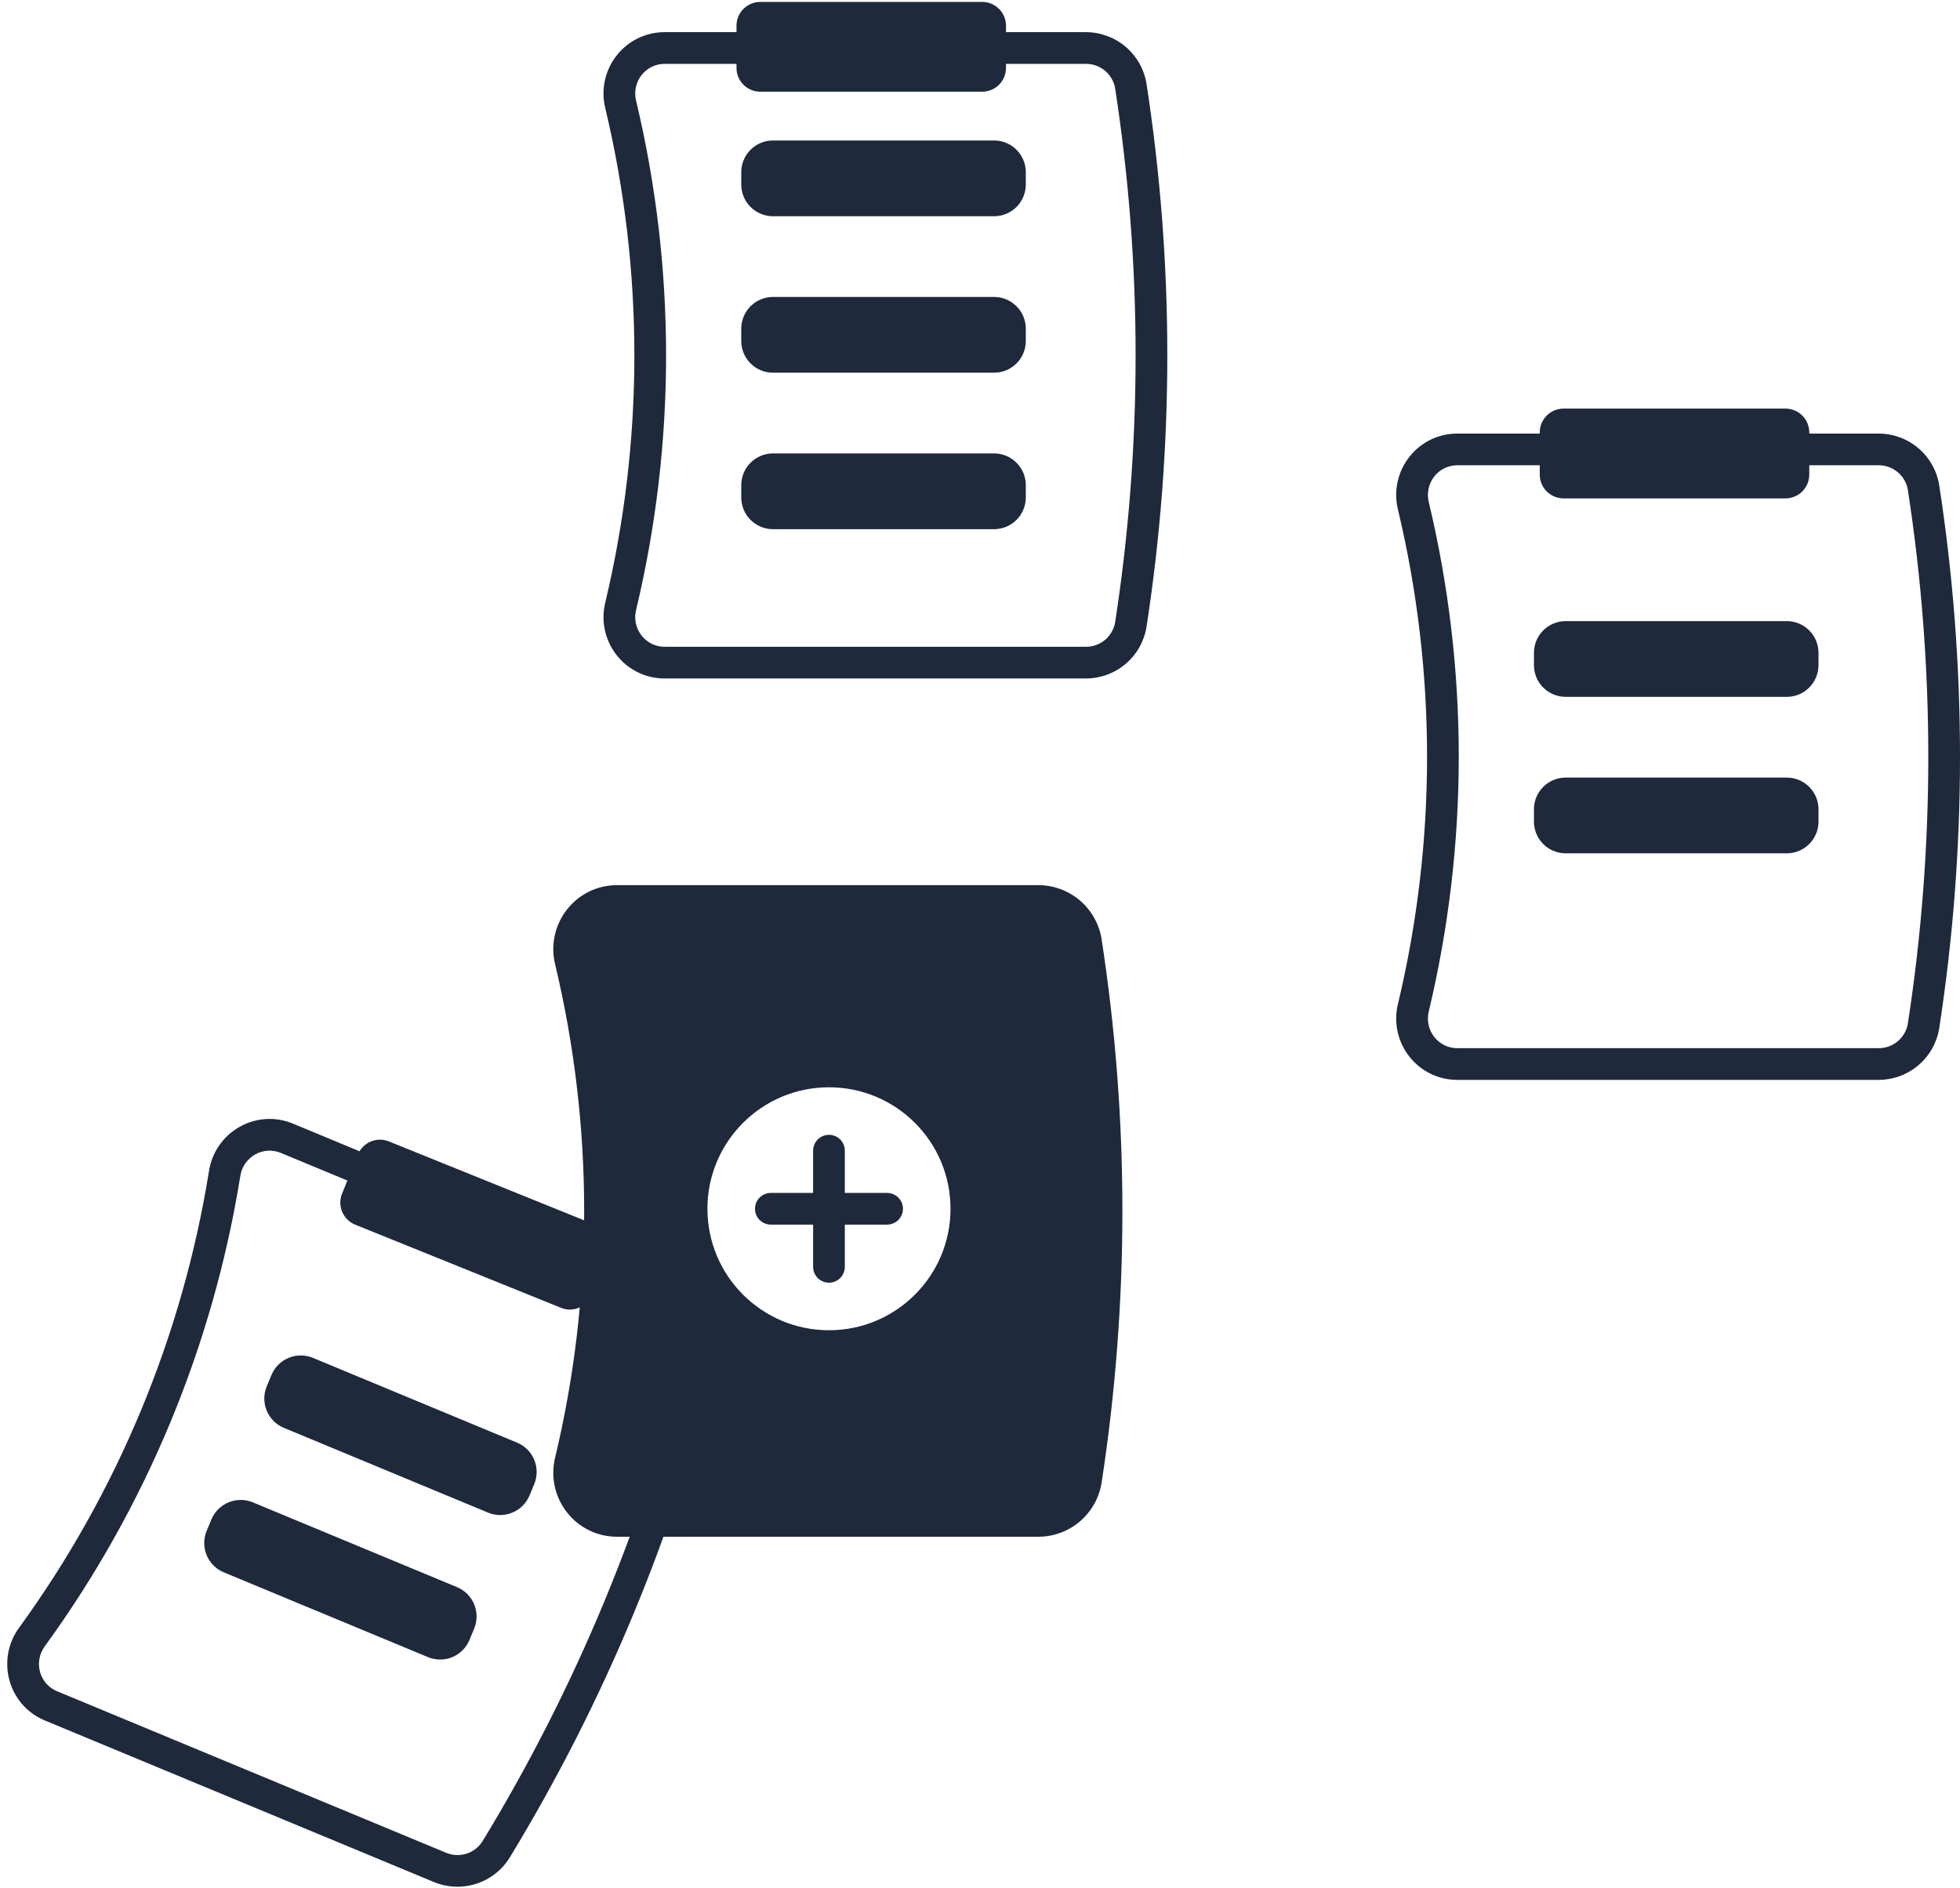
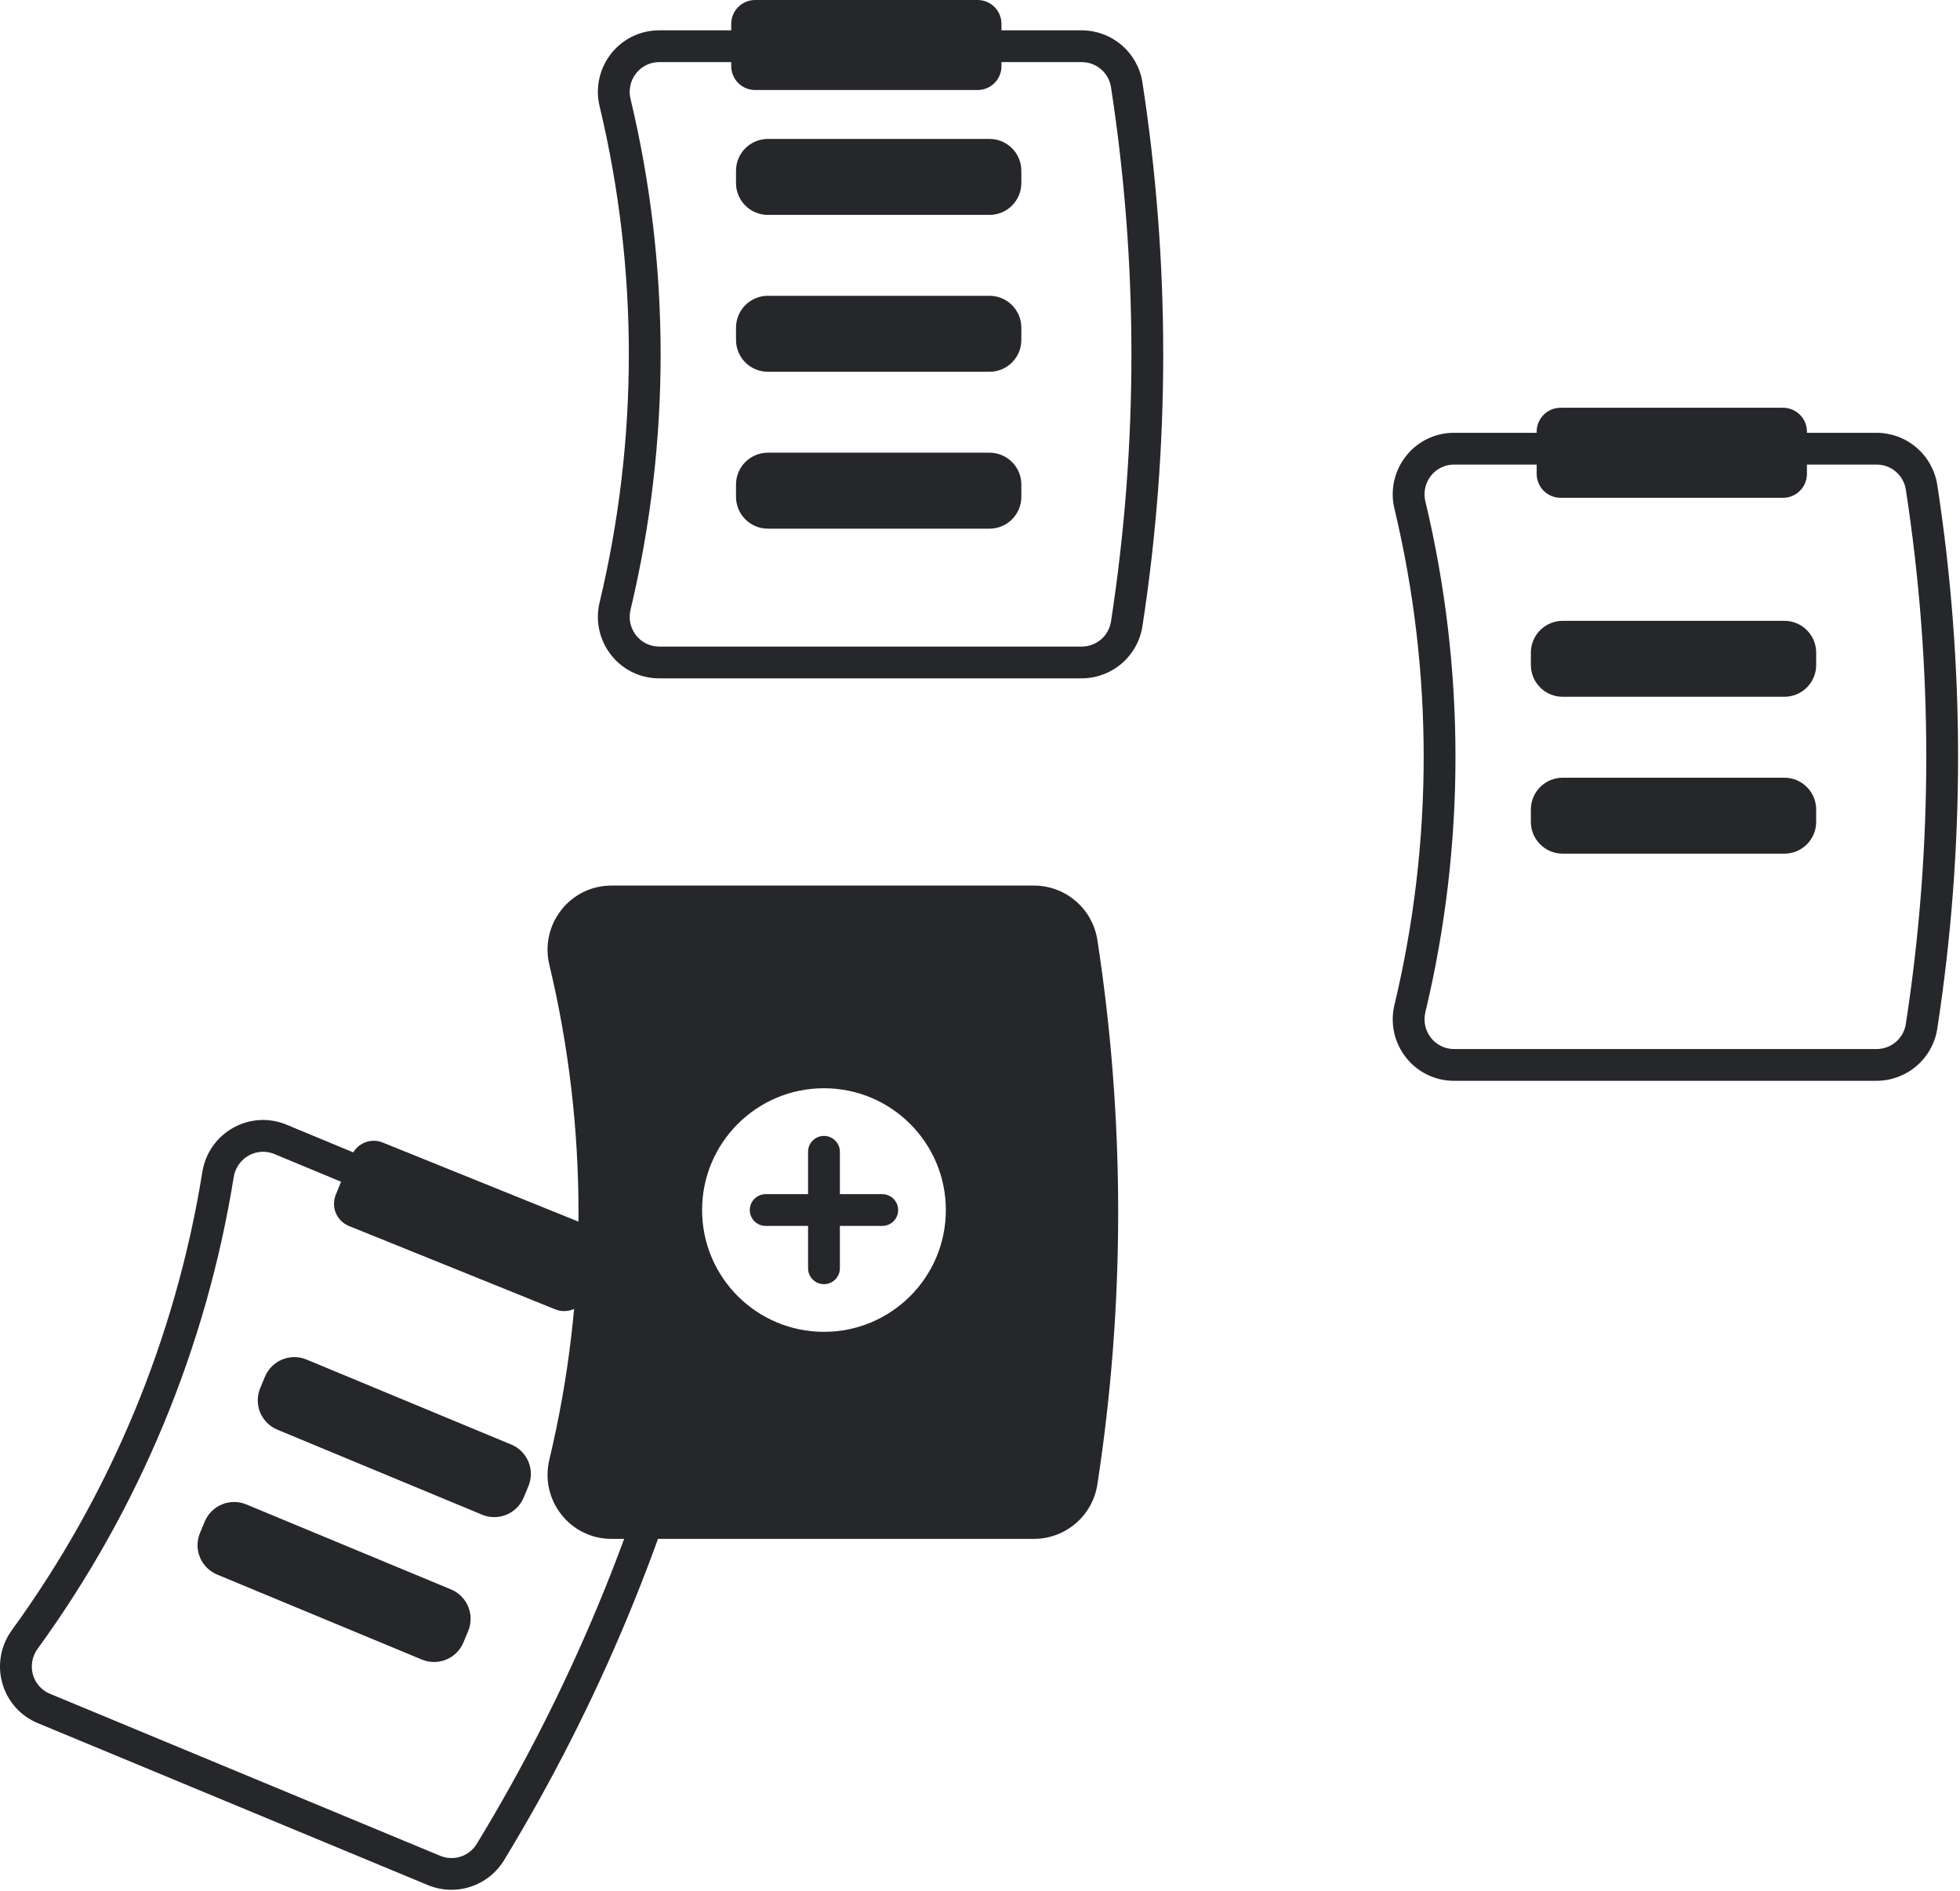
- <svg xmlns="http://www.w3.org/2000/svg" width="243" height="234" viewBox="0 0 243 234" fill="none">
-   <path fill-rule="evenodd" clip-rule="evenodd" d="M82.404 84.112H134.649C136.453 84.106 138.196 83.462 139.569 82.292C140.941 81.122 141.854 79.503 142.144 77.724C145.582 55.406 145.582 32.694 142.144 10.376C141.854 8.596 140.941 6.978 139.569 5.808C138.196 4.638 136.453 3.993 134.649 3.988H82.404C81.26 3.985 80.13 4.242 79.101 4.74C78.072 5.239 77.17 5.966 76.464 6.865C75.745 7.773 75.243 8.832 74.996 9.963C74.749 11.094 74.763 12.267 75.038 13.391C79.853 33.547 79.853 54.553 75.038 74.708C74.763 75.833 74.749 77.005 74.996 78.136C75.243 79.267 75.745 80.327 76.464 81.235C77.17 82.134 78.072 82.861 79.101 83.359C80.13 83.858 81.26 84.115 82.404 84.112ZM80.817 8.278C81.312 8.038 81.854 7.915 82.404 7.917L134.649 7.917C135.515 7.916 136.353 8.223 137.014 8.783C137.675 9.343 138.116 10.119 138.258 10.973C141.635 32.895 141.635 55.205 138.258 77.127C138.116 77.981 137.675 78.757 137.014 79.317C136.353 79.876 135.515 80.183 134.649 80.183H82.404C81.854 80.185 81.312 80.061 80.817 79.822C80.323 79.583 79.889 79.234 79.55 78.802C79.201 78.36 78.957 77.844 78.838 77.293C78.718 76.742 78.726 76.172 78.861 75.625C83.82 54.867 83.819 33.233 78.86 12.475C78.726 11.928 78.718 11.357 78.838 10.806C78.957 10.256 79.201 9.74 79.551 9.297C79.89 8.866 80.323 8.517 80.817 8.278Z" fill="#1E293B" />
-   <path d="M123.248 26.807H95.832C94.789 26.806 93.79 26.392 93.053 25.655C92.316 24.919 91.902 23.92 91.901 22.879V21.344C91.902 20.302 92.316 19.304 93.053 18.567C93.79 17.831 94.789 17.416 95.832 17.415H123.248C124.29 17.416 125.289 17.831 126.026 18.567C126.763 19.304 127.178 20.302 127.179 21.344V22.879C127.178 23.92 126.763 24.919 126.026 25.655C125.289 26.392 124.29 26.806 123.248 26.807Z" fill="#1E293B" />
-   <path d="M123.248 46.205H95.832C94.789 46.204 93.79 45.79 93.053 45.053C92.316 44.317 91.902 43.318 91.901 42.277V40.742C91.902 39.7 92.316 38.702 93.053 37.965C93.79 37.229 94.789 36.814 95.832 36.813H123.248C124.29 36.814 125.289 37.229 126.026 37.965C126.763 38.702 127.178 39.7 127.179 40.742V42.277C127.178 43.318 126.763 44.317 126.026 45.053C125.289 45.79 124.29 46.204 123.248 46.205Z" fill="#1E293B" />
-   <path d="M123.248 65.603H95.832C94.789 65.602 93.79 65.188 93.053 64.451C92.316 63.715 91.902 62.716 91.901 61.675V60.14C91.902 59.098 92.316 58.1 93.053 57.363C93.79 56.627 94.789 56.212 95.832 56.211H123.248C124.29 56.212 125.289 56.627 126.026 57.363C126.763 58.1 127.178 59.098 127.179 60.14V61.675C127.178 62.716 126.763 63.715 126.026 64.451C125.289 65.188 124.29 65.602 123.248 65.603Z" fill="#1E293B" />
-   <path fill-rule="evenodd" clip-rule="evenodd" d="M180.681 133.874H232.927C234.73 133.869 236.474 133.224 237.846 132.054C239.219 130.884 240.131 129.266 240.421 127.486C243.86 105.169 243.86 82.456 240.421 60.138C240.131 58.359 239.219 56.74 237.846 55.57C236.474 54.401 234.73 53.756 232.927 53.751H180.681C179.537 53.747 178.408 54.004 177.379 54.503C176.349 55.001 175.447 55.728 174.741 56.627C174.023 57.535 173.521 58.595 173.274 59.726C173.026 60.857 173.041 62.029 173.315 63.154C178.131 83.309 178.131 104.315 173.316 124.471C173.041 125.595 173.026 126.768 173.274 127.899C173.521 129.03 174.023 130.089 174.742 130.997C175.447 131.897 176.349 132.623 177.379 133.122C178.408 133.62 179.537 133.877 180.681 133.874ZM179.095 58.04C179.589 57.801 180.132 57.677 180.681 57.679L232.927 57.679C233.793 57.679 234.631 57.986 235.292 58.545C235.953 59.105 236.394 59.881 236.536 60.735C239.913 82.657 239.913 104.967 236.536 126.89C236.394 127.744 235.953 128.519 235.292 129.079C234.631 129.639 233.793 129.946 232.927 129.945H180.681C180.132 129.947 179.589 129.824 179.095 129.585C178.601 129.345 178.167 128.996 177.828 128.564C177.479 128.122 177.235 127.606 177.116 127.055C176.996 126.505 177.004 125.934 177.138 125.387C182.097 104.629 182.097 82.996 177.138 62.238C177.004 61.69 176.996 61.12 177.116 60.569C177.235 60.018 177.479 59.502 177.828 59.06C178.167 58.628 178.601 58.279 179.095 58.04Z" fill="#1E293B" />
-   <path d="M221.525 86.391H194.109C193.067 86.39 192.068 85.976 191.331 85.239C190.594 84.503 190.179 83.504 190.178 82.463V80.928C190.179 79.886 190.594 78.888 191.331 78.151C192.068 77.415 193.067 77 194.109 76.999H221.525C222.568 77 223.567 77.415 224.304 78.151C225.041 78.888 225.455 79.886 225.456 80.928V82.463C225.455 83.504 225.041 84.503 224.304 85.239C223.567 85.976 222.568 86.39 221.525 86.391Z" fill="#1E293B" />
-   <path d="M221.525 105.789H194.109C193.067 105.788 192.068 105.374 191.331 104.637C190.594 103.901 190.179 102.902 190.178 101.861V100.326C190.179 99.284 190.594 98.285 191.331 97.549C192.068 96.812 193.067 96.398 194.109 96.397H221.525C222.568 96.398 223.567 96.812 224.304 97.549C225.041 98.285 225.455 99.284 225.456 100.326V101.861C225.455 102.902 225.041 103.901 224.304 104.637C223.567 105.374 222.568 105.788 221.525 105.789Z" fill="#1E293B" />
-   <path fill-rule="evenodd" clip-rule="evenodd" d="M76.507 190.511H128.752C130.634 190.506 132.453 189.833 133.885 188.612C135.317 187.392 136.268 185.703 136.571 183.846C140.014 161.495 140.014 138.749 136.571 116.398C136.268 114.542 135.317 112.853 133.885 111.632C132.453 110.412 130.634 109.739 128.752 109.733H76.507C75.314 109.73 74.135 109.998 73.061 110.518C71.987 111.038 71.046 111.796 70.31 112.735C69.56 113.681 69.037 114.786 68.779 115.966C68.521 117.145 68.536 118.367 68.822 119.54C73.626 139.646 73.626 160.599 68.823 180.704C68.536 181.877 68.521 183.1 68.779 184.279C69.037 185.458 69.561 186.563 70.31 187.51C71.047 188.448 71.987 189.206 73.061 189.726C74.135 190.247 75.314 190.515 76.507 190.511ZM117.845 149.852C117.845 158.169 111.098 164.912 102.776 164.912C94.453 164.912 87.707 158.169 87.707 149.852C87.707 141.535 94.453 134.793 102.776 134.793C111.098 134.793 117.845 141.535 117.845 149.852Z" fill="#1E293B" />
-   <path d="M109.983 147.888H104.741V142.65C104.741 142.129 104.534 141.629 104.166 141.261C103.797 140.892 103.297 140.685 102.776 140.685C102.254 140.685 101.754 140.892 101.386 141.261C101.017 141.629 100.81 142.129 100.81 142.65V147.888H95.569C95.047 147.888 94.547 148.095 94.179 148.463C93.81 148.832 93.603 149.331 93.603 149.852C93.603 150.373 93.81 150.873 94.179 151.241C94.547 151.61 95.047 151.817 95.569 151.817H100.81V157.055C100.81 157.576 101.017 158.075 101.386 158.444C101.754 158.812 102.254 159.019 102.776 159.019C103.297 159.019 103.797 158.812 104.166 158.444C104.534 158.075 104.741 157.576 104.741 157.055V151.817H109.983C110.504 151.817 111.004 151.61 111.373 151.241C111.741 150.873 111.948 150.373 111.948 149.852C111.948 149.331 111.741 148.832 111.373 148.463C111.004 148.095 110.504 147.888 109.983 147.888Z" fill="#1E293B" />
-   <path d="M121.776 11.369H94.258C93.477 11.368 92.727 11.057 92.174 10.505C91.622 9.952 91.311 9.203 91.31 8.422V3.184C91.311 2.403 91.622 1.654 92.174 1.102C92.727 0.549 93.477 0.239 94.258 0.238H121.776C122.558 0.239 123.307 0.549 123.86 1.102C124.413 1.654 124.724 2.403 124.724 3.184V8.422C124.724 9.203 124.413 9.952 123.86 10.505C123.307 11.057 122.558 11.368 121.776 11.369Z" fill="#1E293B" />
-   <path d="M221.364 61.786H193.846C193.065 61.785 192.315 61.474 191.762 60.922C191.21 60.37 190.899 59.621 190.898 58.839V53.601C190.899 52.82 191.21 52.071 191.762 51.519C192.315 50.966 193.065 50.656 193.846 50.655H221.364C222.146 50.656 222.895 50.966 223.448 51.519C224.001 52.071 224.311 52.82 224.312 53.601V58.839C224.311 59.621 224.001 60.37 223.448 60.922C222.895 61.474 222.146 61.785 221.364 61.786Z" fill="#1E293B" />
-   <path fill-rule="evenodd" clip-rule="evenodd" d="M5.565 213.291L53.811 233.324C55.479 234.011 57.337 234.084 59.053 233.53C60.77 232.976 62.234 231.831 63.185 230.299C74.928 211.007 83.648 190.033 89.042 168.105C89.457 166.351 89.236 164.506 88.418 162.9C87.599 161.293 86.237 160.029 84.573 159.333L36.326 139.3C35.271 138.858 34.13 138.662 32.988 138.728C31.846 138.794 30.734 139.119 29.737 139.679C28.724 140.241 27.854 141.027 27.192 141.977C26.529 142.927 26.092 144.015 25.914 145.158C22.622 165.618 14.558 185.016 2.373 201.783C1.687 202.716 1.224 203.793 1.018 204.932C0.812 206.072 0.869 207.243 1.184 208.357C1.491 209.458 2.045 210.475 2.804 211.33C3.563 212.185 4.507 212.855 5.565 213.291ZM33.215 142.652C33.763 142.621 34.311 142.715 34.818 142.928L83.065 162.96C83.865 163.292 84.521 163.897 84.916 164.668C85.312 165.438 85.421 166.323 85.224 167.166C79.927 188.706 71.361 209.308 59.826 228.258C59.367 228.992 58.662 229.539 57.837 229.803C57.011 230.066 56.12 230.028 55.32 229.696L7.073 209.663C6.565 209.454 6.111 209.132 5.747 208.721C5.382 208.311 5.116 207.822 4.968 207.293C4.816 206.751 4.789 206.181 4.89 205.627C4.991 205.072 5.217 204.548 5.551 204.095C18.1 186.827 26.406 166.849 29.796 145.778C29.882 145.221 30.094 144.692 30.416 144.229C30.738 143.766 31.161 143.383 31.653 143.108C32.132 142.84 32.666 142.684 33.215 142.652Z" fill="#1E293B" />
-   <path d="M60.507 187.522L35.189 177.01C34.227 176.609 33.464 175.843 33.066 174.881C32.668 173.918 32.669 172.837 33.068 171.874L33.657 170.457C34.058 169.495 34.824 168.732 35.787 168.335C36.751 167.937 37.832 167.938 38.795 168.336L64.113 178.849C65.075 179.249 65.839 180.015 66.237 180.978C66.634 181.94 66.634 183.022 66.235 183.984L65.646 185.402C65.245 186.363 64.478 187.126 63.515 187.524C62.552 187.921 61.47 187.921 60.507 187.522Z" fill="#1E293B" />
-   <path d="M53.06 205.435L27.742 194.923C26.78 194.522 26.016 193.757 25.619 192.794C25.221 191.831 25.221 190.75 25.62 189.788L26.209 188.37C26.61 187.409 27.377 186.646 28.34 186.248C29.303 185.851 30.385 185.851 31.348 186.25L56.666 196.762C57.628 197.163 58.391 197.929 58.789 198.891C59.187 199.854 59.186 200.935 58.788 201.897L58.198 203.315C57.797 204.276 57.031 205.04 56.068 205.437C55.105 205.835 54.023 205.834 53.06 205.435Z" fill="#1E293B" />
-   <path d="M70.652 162.347C70.273 162.346 69.898 162.273 69.547 162.13L44.035 151.822C43.311 151.529 42.733 150.96 42.427 150.241C42.122 149.522 42.115 148.711 42.407 147.986L44.371 143.13C44.665 142.406 45.234 141.827 45.954 141.522C46.673 141.217 47.485 141.21 48.21 141.503L73.722 151.811C74.446 152.104 75.024 152.673 75.329 153.392C75.635 154.111 75.642 154.922 75.35 155.647L73.385 160.503C73.165 161.047 72.787 161.513 72.3 161.841C71.813 162.169 71.239 162.345 70.652 162.347Z" fill="#1E293B" />
+ <svg xmlns="http://www.w3.org/2000/svg" width="255" height="246" viewBox="0 0 255 246" fill="none">
+   <path fill-rule="evenodd" clip-rule="evenodd" d="M85.764 88.255H140.738C142.636 88.249 144.471 87.571 145.915 86.34C147.359 85.109 148.319 83.406 148.624 81.534C152.242 58.05 152.242 34.151 148.624 10.668C148.319 8.795 147.359 7.092 145.915 5.861C144.471 4.63 142.636 3.952 140.738 3.946H85.764C84.561 3.943 83.372 4.213 82.289 4.738C81.206 5.263 80.257 6.027 79.514 6.973C78.758 7.929 78.23 9.044 77.97 10.234C77.71 11.424 77.725 12.657 78.013 13.841C83.08 35.049 83.08 57.152 78.014 78.36C77.725 79.544 77.71 80.777 77.97 81.967C78.23 83.157 78.758 84.273 79.514 85.228C80.257 86.174 81.206 86.939 82.289 87.463C83.372 87.988 84.561 88.258 85.764 88.255ZM84.095 8.46C84.615 8.208 85.186 8.078 85.764 8.08L140.738 8.08C141.65 8.08 142.532 8.403 143.227 8.992C143.923 9.581 144.387 10.397 144.536 11.296C148.09 34.363 148.09 57.838 144.536 80.906C144.387 81.804 143.923 82.621 143.227 83.209C142.532 83.798 141.65 84.121 140.738 84.121H85.764C85.186 84.123 84.615 83.993 84.095 83.741C83.575 83.49 83.119 83.122 82.762 82.668C82.394 82.202 82.138 81.659 82.012 81.08C81.886 80.501 81.895 79.9 82.036 79.325C87.254 57.482 87.254 34.719 82.036 12.877C81.894 12.301 81.886 11.7 82.012 11.121C82.138 10.541 82.395 9.998 82.762 9.533C83.119 9.079 83.575 8.712 84.095 8.46Z" fill="#25272B" />
+   <path d="M128.742 27.957H99.894C98.797 27.956 97.746 27.52 96.97 26.745C96.195 25.971 95.758 24.92 95.757 23.824V22.208C95.758 21.113 96.195 20.062 96.97 19.287C97.746 18.512 98.797 18.076 99.894 18.075H128.742C129.838 18.076 130.89 18.512 131.665 19.287C132.441 20.062 132.877 21.113 132.878 22.208V23.824C132.877 24.92 132.441 25.971 131.665 26.745C130.89 27.52 129.838 27.956 128.742 27.957Z" fill="#25272B" />
+   <path d="M128.742 48.369H99.894C98.797 48.367 97.746 47.932 96.97 47.157C96.195 46.382 95.758 45.331 95.757 44.235V42.62C95.758 41.524 96.195 40.473 96.97 39.698C97.746 38.923 98.797 38.487 99.894 38.486H128.742C129.838 38.487 130.89 38.923 131.665 39.698C132.441 40.473 132.877 41.524 132.878 42.62V44.235C132.877 45.331 132.441 46.382 131.665 47.157C130.89 47.932 129.838 48.367 128.742 48.369Z" fill="#25272B" />
+   <path d="M128.742 68.78H99.894C98.797 68.779 97.746 68.343 96.97 67.568C96.195 66.793 95.758 65.742 95.757 64.646V63.031C95.758 61.935 96.195 60.884 96.97 60.109C97.746 59.334 98.797 58.898 99.894 58.897H128.742C129.838 58.898 130.89 59.334 131.665 60.109C132.441 60.884 132.877 61.935 132.878 63.031V64.646C132.877 65.742 132.441 66.793 131.665 67.568C130.89 68.343 129.838 68.779 128.742 68.78Z" fill="#25272B" />
+   <path fill-rule="evenodd" clip-rule="evenodd" d="M189.175 140.616H244.149C246.047 140.611 247.882 139.932 249.326 138.701C250.77 137.471 251.73 135.767 252.035 133.895C255.653 110.412 255.653 86.513 252.035 63.029C251.73 61.157 250.77 59.454 249.326 58.223C247.882 56.992 246.047 56.313 244.149 56.308H189.175C187.971 56.304 186.783 56.575 185.7 57.099C184.617 57.624 183.668 58.389 182.925 59.335C182.169 60.29 181.64 61.405 181.38 62.595C181.12 63.785 181.135 65.019 181.424 66.202C186.491 87.411 186.491 109.513 181.425 130.722C181.136 131.905 181.12 133.139 181.38 134.329C181.64 135.519 182.169 136.634 182.925 137.589C183.668 138.536 184.617 139.3 185.7 139.825C186.783 140.349 187.972 140.62 189.175 140.616ZM187.506 60.821C188.026 60.57 188.597 60.44 189.175 60.442L244.149 60.442C245.061 60.441 245.943 60.764 246.638 61.353C247.334 61.942 247.797 62.758 247.947 63.657C251.501 86.725 251.501 110.2 247.947 133.267C247.797 134.166 247.334 134.982 246.638 135.571C245.943 136.16 245.061 136.483 244.149 136.483H189.175C188.597 136.484 188.026 136.355 187.506 136.103C186.986 135.851 186.53 135.484 186.173 135.029C185.805 134.564 185.549 134.021 185.423 133.441C185.297 132.862 185.305 132.262 185.447 131.686C190.665 109.844 190.665 87.081 185.447 65.238C185.305 64.662 185.297 64.062 185.423 63.482C185.549 62.903 185.805 62.36 186.173 61.894C186.53 61.44 186.986 61.073 187.506 60.821Z" fill="#25272B" />
+   <path d="M232.153 90.653H203.304C202.208 90.652 201.156 90.216 200.381 89.442C199.606 88.667 199.169 87.616 199.168 86.52V84.904C199.169 83.809 199.606 82.758 200.381 81.983C201.156 81.208 202.208 80.772 203.304 80.771H232.153C233.249 80.772 234.301 81.208 235.076 81.983C235.851 82.758 236.288 83.809 236.289 84.904V86.52C236.288 87.616 235.851 88.667 235.076 89.442C234.301 90.216 233.249 90.652 232.153 90.653Z" fill="#25272B" />
+   <path d="M232.153 111.065H203.304C202.208 111.064 201.156 110.628 200.381 109.853C199.606 109.078 199.169 108.027 199.168 106.931V105.316C199.169 104.22 199.606 103.169 200.381 102.394C201.156 101.619 202.208 101.183 203.304 101.182H232.153C233.249 101.183 234.301 101.619 235.076 102.394C235.851 103.169 236.288 104.22 236.289 105.316V106.931C236.288 108.027 235.851 109.078 235.076 109.853C234.301 110.628 233.249 111.064 232.153 111.065Z" fill="#25272B" />
+   <path fill-rule="evenodd" clip-rule="evenodd" d="M79.559 200.212H134.534C136.514 200.206 138.428 199.498 139.934 198.214C141.441 196.929 142.442 195.152 142.76 193.199C146.384 169.68 146.384 145.746 142.76 122.228C142.442 120.275 141.441 118.497 139.934 117.213C138.428 115.929 136.514 115.221 134.534 115.215H79.559C78.304 115.211 77.064 115.493 75.934 116.041C74.804 116.588 73.814 117.386 73.039 118.373C72.25 119.369 71.699 120.532 71.428 121.773C71.157 123.013 71.172 124.3 71.474 125.534C76.528 146.689 76.528 168.737 71.474 189.893C71.173 191.127 71.157 192.413 71.428 193.654C71.699 194.895 72.25 196.058 73.039 197.054C73.814 198.041 74.804 198.839 75.934 199.386C77.064 199.933 78.304 200.216 79.559 200.212ZM123.057 157.429C123.057 166.181 115.958 173.275 107.2 173.275C98.443 173.275 91.344 166.181 91.344 157.429C91.344 148.678 98.443 141.583 107.2 141.583C115.958 141.583 123.057 148.678 123.057 157.429Z" fill="#25272B" />
+   <path d="M114.784 155.362H109.269V149.851C109.269 149.302 109.051 148.777 108.663 148.389C108.275 148.001 107.749 147.784 107.2 147.784C106.652 147.784 106.126 148.001 105.738 148.389C105.35 148.777 105.132 149.302 105.132 149.851V155.362H99.617C99.068 155.362 98.542 155.58 98.154 155.968C97.767 156.355 97.549 156.881 97.549 157.429C97.549 157.977 97.767 158.503 98.154 158.891C98.542 159.278 99.068 159.496 99.617 159.496H105.132V165.008C105.132 165.556 105.35 166.082 105.738 166.469C106.126 166.857 106.652 167.075 107.2 167.075C107.749 167.075 108.275 166.857 108.663 166.469C109.051 166.082 109.269 165.556 109.269 165.008V159.496H114.784C115.332 159.496 115.858 159.278 116.246 158.891C116.634 158.503 116.852 157.977 116.852 157.429C116.852 156.881 116.634 156.355 116.246 155.968C115.858 155.58 115.332 155.362 114.784 155.362Z" fill="#25272B" />
+   <path d="M127.193 11.713H98.238C97.416 11.711 96.627 11.385 96.045 10.803C95.464 10.222 95.137 9.434 95.136 8.612V3.1C95.137 2.278 95.464 1.49 96.045 0.909C96.627 0.328 97.416 0.001 98.238 0H127.193C128.016 0.001 128.804 0.328 129.386 0.909C129.967 1.49 130.294 2.278 130.295 3.1V8.612C130.294 9.434 129.967 10.222 129.386 10.803C128.804 11.385 128.016 11.711 127.193 11.713Z" fill="#25272B" />
+   <path d="M231.983 64.763H203.028C202.205 64.762 201.417 64.435 200.835 63.854C200.253 63.273 199.926 62.485 199.925 61.663V56.151C199.926 55.329 200.253 54.541 200.835 53.96C201.417 53.378 202.205 53.051 203.028 53.05H231.983C232.805 53.051 233.594 53.378 234.175 53.96C234.757 54.541 235.084 55.329 235.085 56.151V61.663C235.084 62.485 234.757 63.273 234.175 63.854C233.594 64.435 232.805 64.762 231.983 64.763Z" fill="#25272B" />
+   <path fill-rule="evenodd" clip-rule="evenodd" d="M4.912 224.181L55.678 245.26C57.433 245.983 59.388 246.06 61.194 245.477C63.001 244.894 64.541 243.689 65.541 242.078C77.899 221.778 87.074 199.709 92.749 176.635C93.186 174.789 92.953 172.848 92.092 171.158C91.231 169.468 89.797 168.137 88.047 167.405L37.28 146.325C36.17 145.86 34.969 145.655 33.767 145.724C32.566 145.793 31.396 146.135 30.346 146.724C29.281 147.316 28.365 148.143 27.668 149.143C26.971 150.142 26.512 151.287 26.324 152.49C22.86 174.018 14.375 194.429 1.553 212.072C0.832 213.054 0.345 214.187 0.128 215.386C-0.089 216.585 -0.029 217.817 0.302 218.989C0.625 220.148 1.208 221.218 2.007 222.118C2.805 223.017 3.799 223.723 4.912 224.181ZM34.006 149.853C34.583 149.82 35.16 149.919 35.693 150.143L86.46 171.222C87.302 171.571 87.992 172.208 88.408 173.018C88.825 173.829 88.939 174.76 88.732 175.648C83.158 198.312 74.145 219.991 62.007 239.93C61.524 240.702 60.782 241.279 59.914 241.556C59.046 241.833 58.107 241.793 57.266 241.443L6.499 220.364C5.964 220.144 5.487 219.805 5.103 219.373C4.72 218.941 4.439 218.427 4.284 217.87C4.124 217.3 4.095 216.7 4.202 216.117C4.308 215.534 4.546 214.982 4.898 214.505C18.102 196.335 26.841 175.314 30.408 153.143C30.499 152.557 30.722 151.999 31.061 151.512C31.4 151.025 31.845 150.622 32.363 150.333C32.867 150.05 33.429 149.886 34.006 149.853Z" fill="#25272B" />
+   <path d="M62.724 197.067L36.084 186.005C35.072 185.583 34.268 184.778 33.849 183.765C33.431 182.752 33.432 181.614 33.851 180.602L34.471 179.11C34.893 178.098 35.699 177.295 36.713 176.877C37.727 176.459 38.865 176.459 39.878 176.879L66.518 187.94C67.531 188.362 68.334 189.167 68.753 190.18C69.171 191.193 69.171 192.331 68.751 193.344L68.131 194.835C67.709 195.847 66.903 196.65 65.889 197.068C64.876 197.486 63.737 197.486 62.724 197.067Z" fill="#25272B" />
+   <path d="M54.888 215.916L28.247 204.854C27.235 204.432 26.432 203.627 26.013 202.614C25.595 201.601 25.595 200.463 26.015 199.451L26.635 197.959C27.057 196.947 27.863 196.144 28.877 195.726C29.89 195.308 31.029 195.308 32.042 195.728L58.682 206.789C59.694 207.211 60.498 208.017 60.916 209.03C61.335 210.042 61.334 211.18 60.915 212.193L60.294 213.684C59.873 214.696 59.066 215.499 58.053 215.917C57.039 216.336 55.901 216.335 54.888 215.916Z" fill="#25272B" />
+   <path d="M73.399 170.576C73 170.576 72.605 170.498 72.236 170.348L45.392 159.502C44.63 159.193 44.021 158.595 43.7 157.838C43.379 157.081 43.371 156.228 43.678 155.466L45.746 150.356C46.054 149.594 46.653 148.985 47.41 148.664C48.168 148.343 49.022 148.336 49.785 148.644L76.629 159.49C77.391 159.799 77.999 160.397 78.32 161.154C78.642 161.911 78.649 162.764 78.342 163.526L76.275 168.636C76.043 169.209 75.645 169.699 75.133 170.044C74.621 170.39 74.017 170.575 73.399 170.576Z" fill="#25272B" />
</svg>
